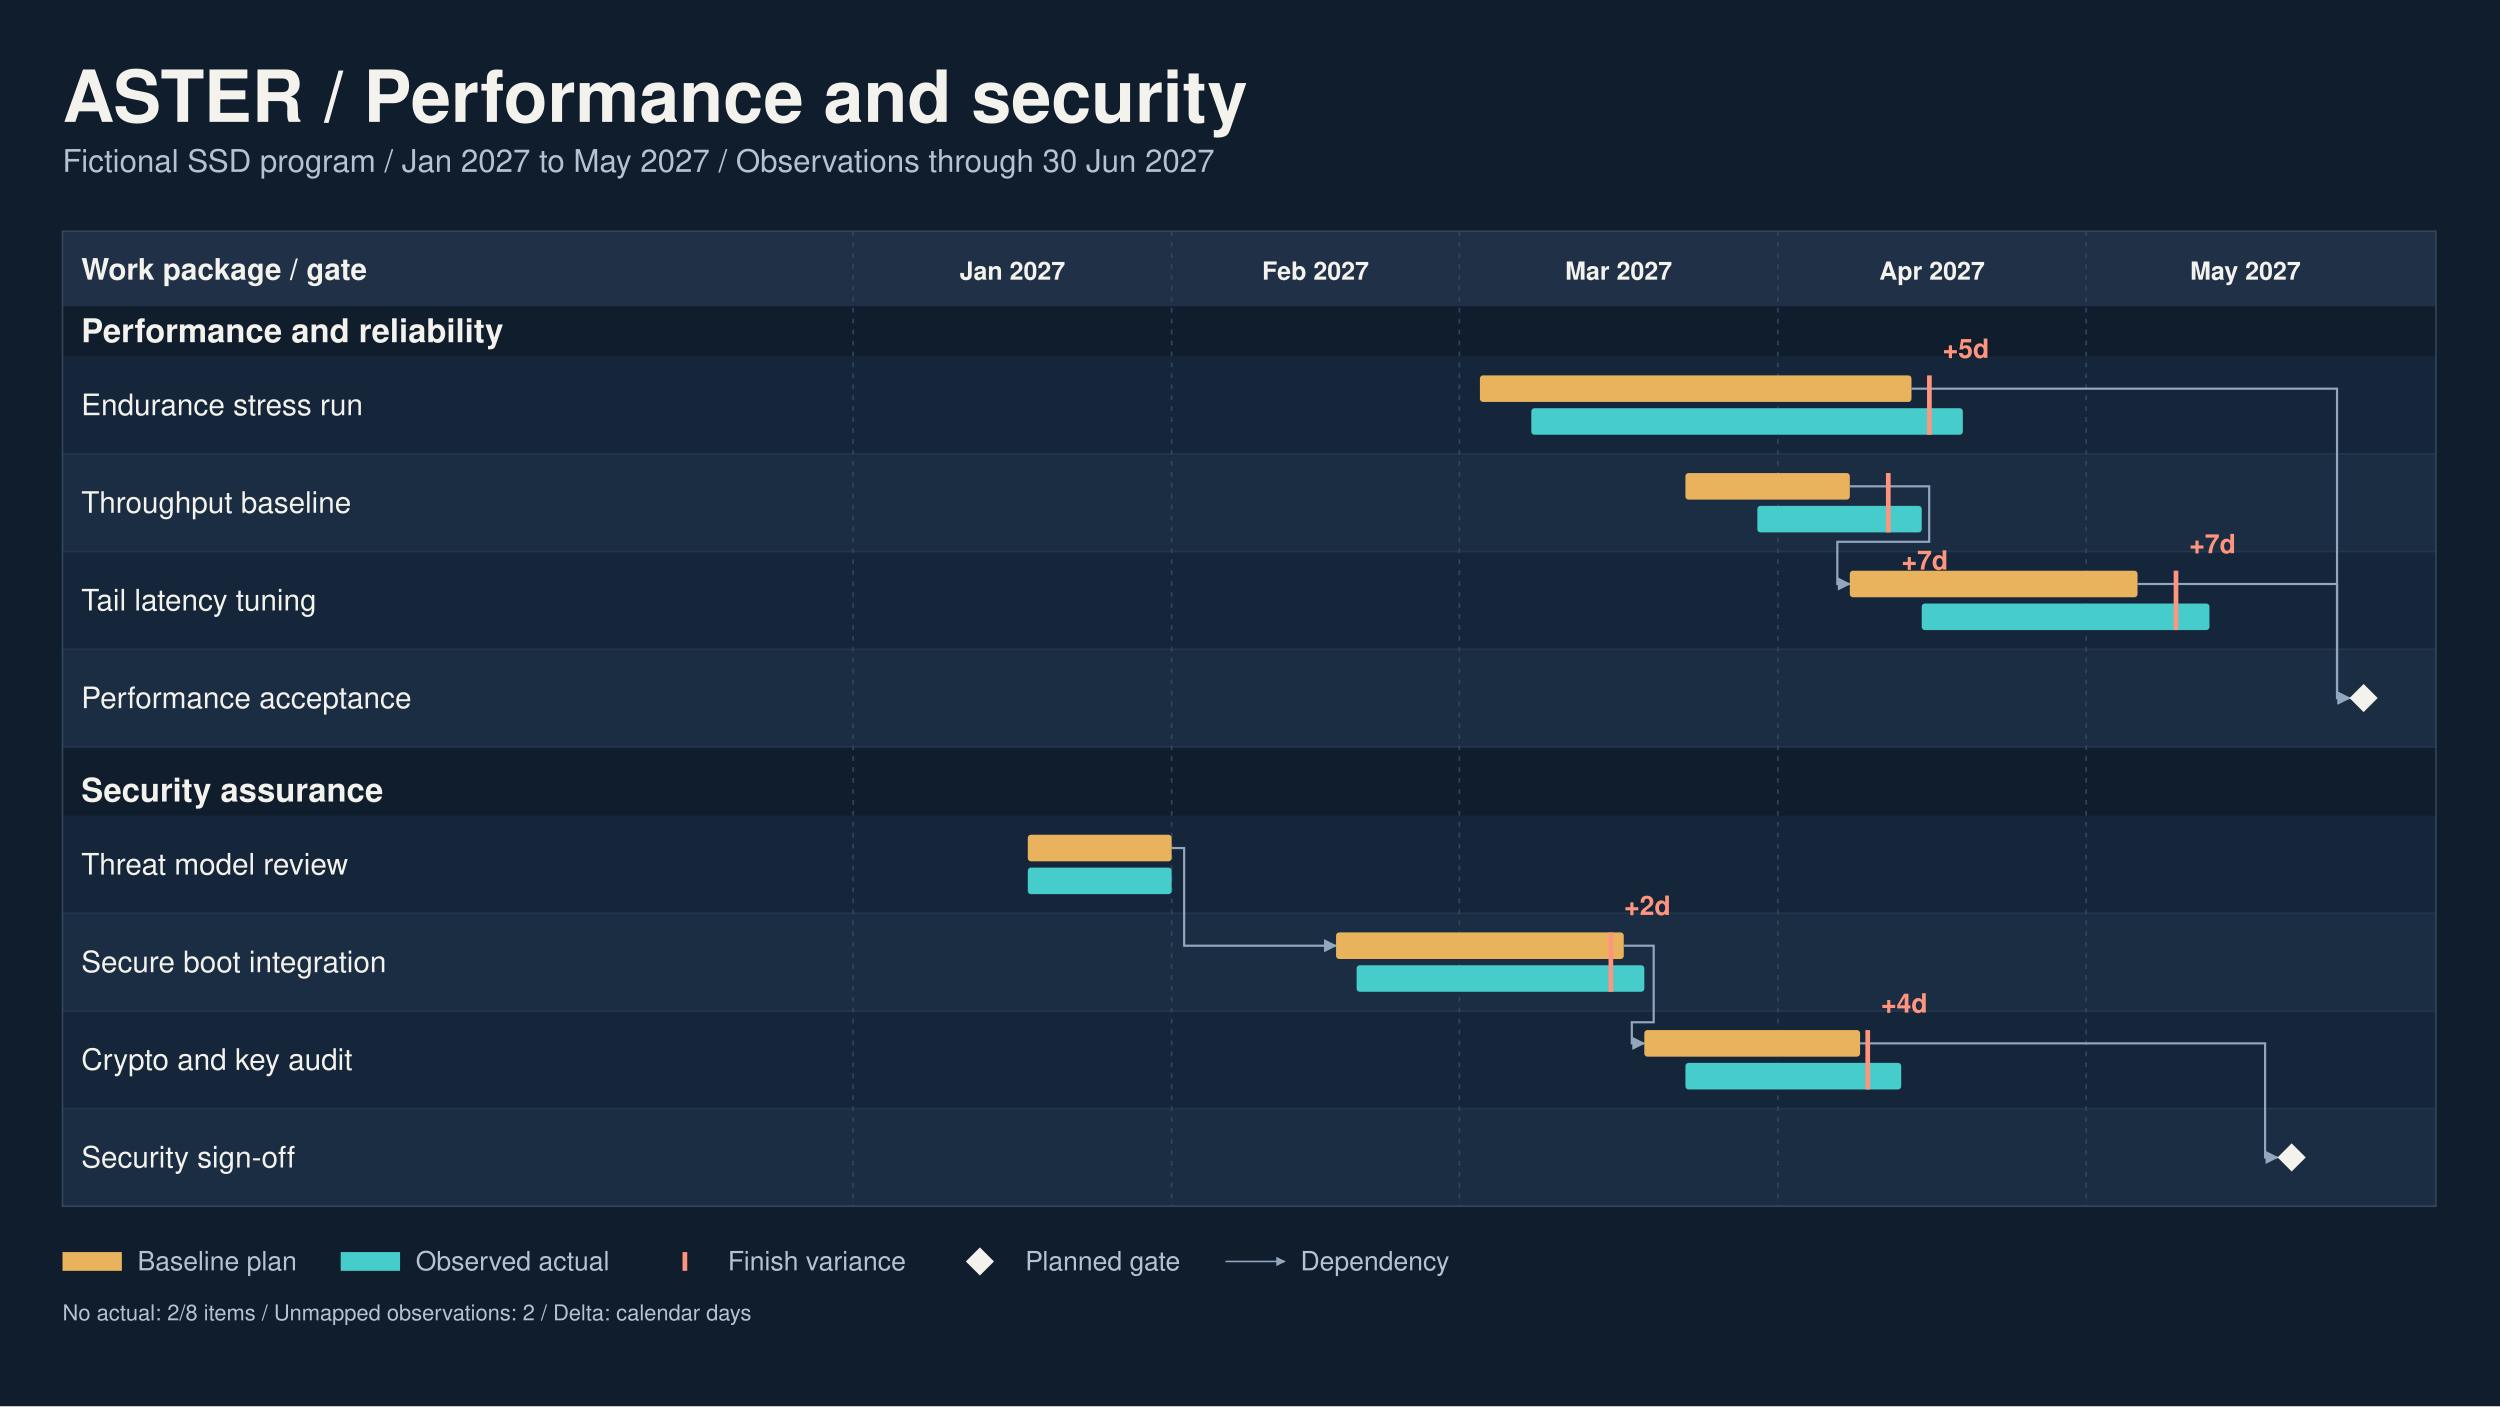
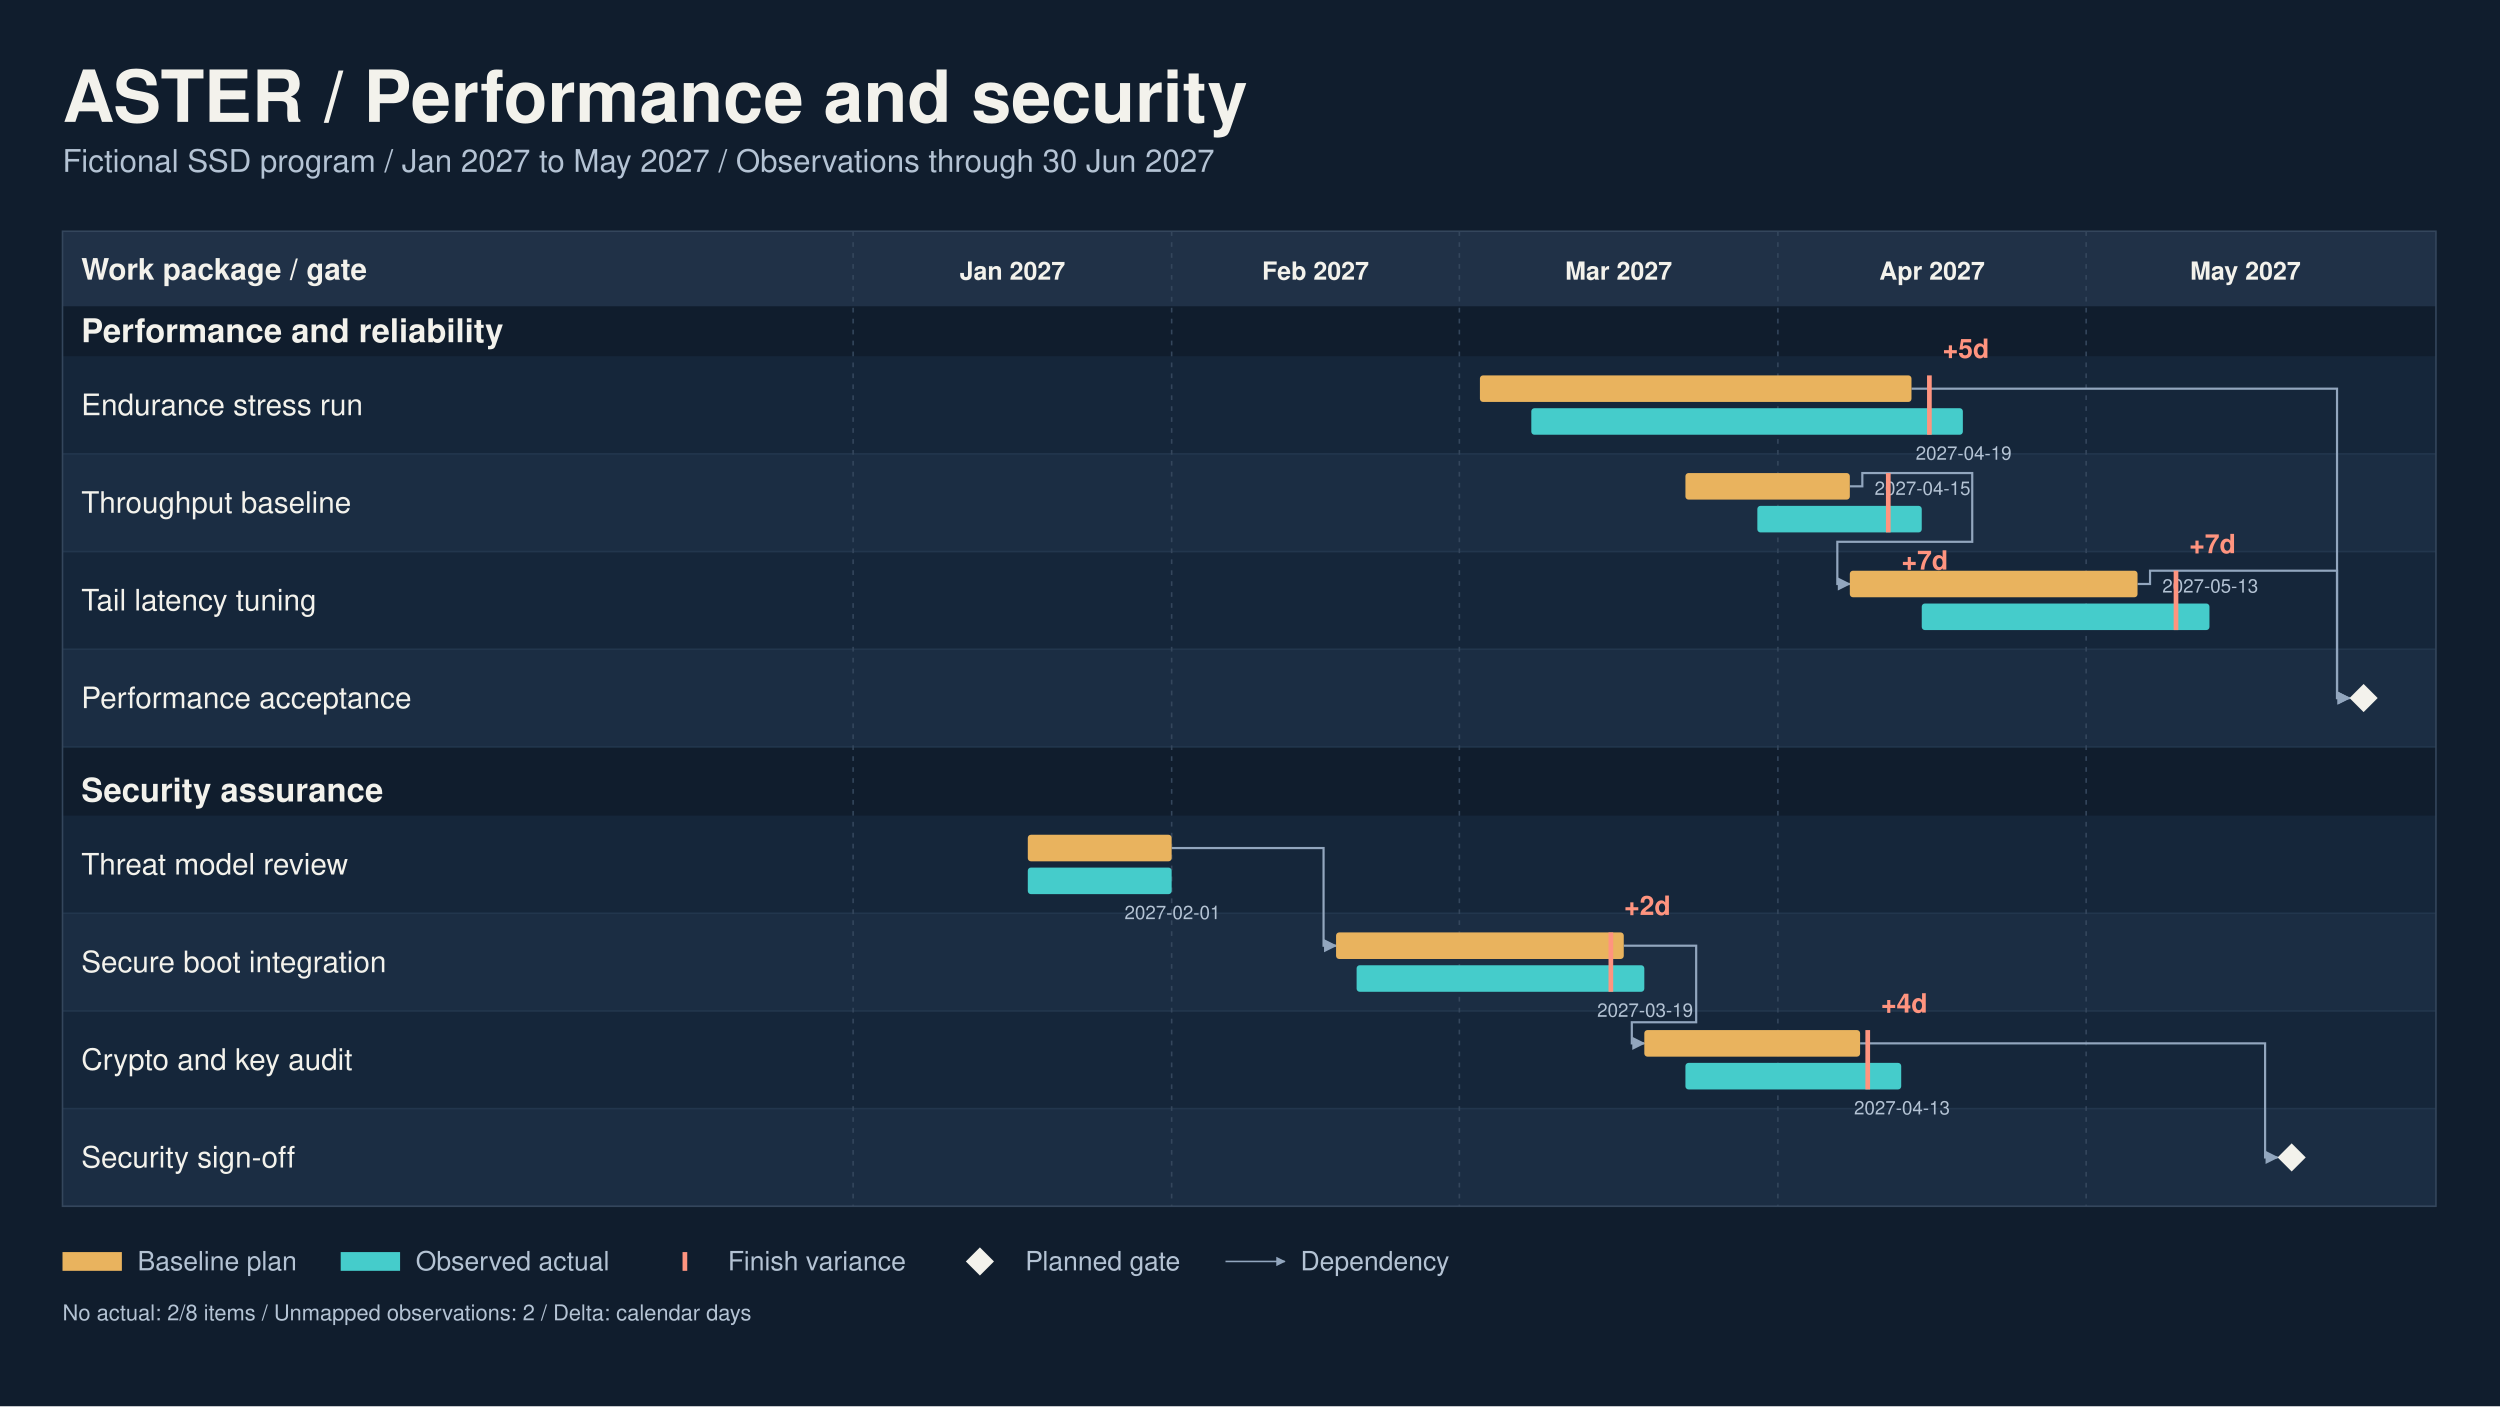
<svg xmlns="http://www.w3.org/2000/svg" width="1600" height="900" viewBox="0 0 1600 900" role="img" aria-labelledby="title desc">
  <defs>
    <marker id="dependency-arrow" markerWidth="6" markerHeight="6" refX="5.5" refY="3.0" orient="auto">
      <path d="M0 0L6 3.0L0 6Z" fill="#92A6BE" />
    </marker>
  </defs>
  <rect width="1600" height="900" fill="#101D2D" />
  <text data-purpose="heading" data-source-ref="project" x="40" y="78" font-family="Nimbus Sans, Arial, sans-serif" font-size="46" font-weight="700" letter-spacing="0" fill="#F3F2EC" text-anchor="start">ASTER / Performance and security</text>
  <text data-purpose="subtitle" data-source-ref="view:window" x="40" y="110" font-family="Nimbus Sans, Arial, sans-serif" font-size="20" font-weight="400" letter-spacing="0" fill="#B4C3D4" text-anchor="start">Fictional SSD program / Jan 2027 to May 2027 / Observations through 30 Jun 2027</text>
  <rect data-purpose="table-header" data-source-ref="" x="40" y="148" width="1519" height="48" fill="#203147" />
  <text data-purpose="table-header" data-source-ref="" x="52" y="179" font-family="Nimbus Sans, Arial, sans-serif" font-size="19" font-weight="700" letter-spacing="0" fill="#F3F2EC" text-anchor="start">Work package / gate</text>
  <text data-purpose="group-header" data-source-ref="performance" x="52" y="219" font-family="Nimbus Sans, Arial, sans-serif" font-size="21" font-weight="700" letter-spacing="0" fill="#F3F2EC" text-anchor="start">Performance and reliability</text>
  <rect data-purpose="group-surface" data-source-ref="performance" x="40" y="228" width="1519" height="250" fill="#15263A" opacity="1" />
  <path data-purpose="table-row" d="M40 290.5H1559" stroke="#22364D" />
  <rect data-purpose="row-shade" data-source-ref="benchmark" x="40" y="290.5" width="1519" height="62.5" fill="#22364D" opacity="0.45" />
  <path data-purpose="table-row" d="M40 353H1559" stroke="#22364D" />
  <path data-purpose="table-row" d="M40 415.5H1559" stroke="#22364D" />
  <rect data-purpose="row-shade" data-source-ref="perf-exit" x="40" y="415.5" width="1519" height="62.5" fill="#22364D" opacity="0.45" />
  <path data-purpose="table-row" d="M40 478H1559" stroke="#22364D" />
  <text data-purpose="group-header" data-source-ref="security" x="52" y="513" font-family="Nimbus Sans, Arial, sans-serif" font-size="21" font-weight="700" letter-spacing="0" fill="#F3F2EC" text-anchor="start">Security assurance</text>
  <rect data-purpose="group-surface" data-source-ref="security" x="40" y="522" width="1519" height="250" fill="#15263A" opacity="1" />
  <path data-purpose="table-row" d="M40 584.5H1559" stroke="#22364D" />
  <rect data-purpose="row-shade" data-source-ref="secure-boot" x="40" y="584.5" width="1519" height="62.5" fill="#22364D" opacity="0.45" />
  <path data-purpose="table-row" d="M40 647H1559" stroke="#22364D" />
  <path data-purpose="table-row" d="M40 709.5H1559" stroke="#22364D" />
  <rect data-purpose="row-shade" data-source-ref="security-exit" x="40" y="709.5" width="1519" height="62.5" fill="#22364D" opacity="0.45" />
  <path data-purpose="table-row" d="M40 772H1559" stroke="#22364D" />
  <text data-purpose="axis-band" data-source-ref="" x="647.93" y="179" font-family="Nimbus Sans, Arial, sans-serif" font-size="16" font-weight="700" letter-spacing="0" fill="#F3F2EC" text-anchor="middle">Jan 2027</text>
  <text data-purpose="axis-band" data-source-ref="" x="841.93" y="179" font-family="Nimbus Sans, Arial, sans-serif" font-size="16" font-weight="700" letter-spacing="0" fill="#F3F2EC" text-anchor="middle">Feb 2027</text>
  <text data-purpose="axis-band" data-source-ref="" x="1035.92" y="179" font-family="Nimbus Sans, Arial, sans-serif" font-size="16" font-weight="700" letter-spacing="0" fill="#F3F2EC" text-anchor="middle">Mar 2027</text>
  <text data-purpose="axis-band" data-source-ref="" x="1236.5" y="179" font-family="Nimbus Sans, Arial, sans-serif" font-size="16" font-weight="700" letter-spacing="0" fill="#F3F2EC" text-anchor="middle">Apr 2027</text>
  <text data-purpose="axis-band" data-source-ref="" x="1437.07" y="179" font-family="Nimbus Sans, Arial, sans-serif" font-size="16" font-weight="700" letter-spacing="0" fill="#F3F2EC" text-anchor="middle">May 2027</text>
  <path data-purpose="axis-major" data-scale-id="primary" d="M546 148V772" stroke="#34465C" stroke-dasharray="3 4" />
  <path data-purpose="axis-major" data-scale-id="primary" d="M749.86 148V772" stroke="#34465C" stroke-dasharray="3 4" />
  <path data-purpose="axis-major" data-scale-id="primary" d="M933.99 148V772" stroke="#34465C" stroke-dasharray="3 4" />
  <path data-purpose="axis-major" data-scale-id="primary" d="M1137.85 148V772" stroke="#34465C" stroke-dasharray="3 4" />
  <path data-purpose="axis-major" data-scale-id="primary" d="M1335.14 148V772" stroke="#34465C" stroke-dasharray="3 4" />
  <rect data-purpose="table-frame" x="40" y="148" width="1519" height="624" fill="none" stroke="#34465C" />
-   <path data-purpose="routed-connector" data-source-ref="benchmark-qos" data-from-endpoint="end" data-to-endpoint="start" d="M1183.89 311.25L1191.89 311.25L1234.68 311.25L1234.68 346.75L1175.89 346.75L1175.89 373.75L1183.89 373.75" fill="none" stroke="#92A6BE" stroke-width="1.4" marker-end="url(#dependency-arrow)" />
-   <path data-purpose="routed-connector" data-source-ref="qos-perf" data-from-endpoint="end" data-to-endpoint="at" d="M1368.02 373.75L1376.02 373.75L1495.7 373.75L1495.7 446.75L1503.7 446.75" fill="none" stroke="#92A6BE" stroke-width="1.4" marker-end="url(#dependency-arrow)" />
+   <path data-purpose="routed-connector" data-source-ref="benchmark-qos" data-from-endpoint="end" data-to-endpoint="start" d="M1183.89 311.25L1191.89 311.25L1191.89 302.75L1262.23 302.75L1262.23 346.75L1175.89 346.75L1175.89 373.75L1183.89 373.75" fill="none" stroke="#92A6BE" stroke-width="1.4" marker-end="url(#dependency-arrow)" />
+   <path data-purpose="routed-connector" data-source-ref="qos-perf" data-from-endpoint="end" data-to-endpoint="at" d="M1368.02 373.75L1376.02 373.75L1376.02 365.25L1495.7 365.25L1495.7 446.75L1503.7 446.75" fill="none" stroke="#92A6BE" stroke-width="1.4" marker-end="url(#dependency-arrow)" />
  <path data-purpose="routed-connector" data-source-ref="endurance-perf" data-from-endpoint="end" data-to-endpoint="at" d="M1223.34 248.75L1231.34 248.75L1495.7 248.75L1495.7 446.75L1503.7 446.75" fill="none" stroke="#92A6BE" stroke-width="1.4" marker-end="url(#dependency-arrow)" />
-   <path data-purpose="routed-connector" data-source-ref="threat-secure" data-from-endpoint="end" data-to-endpoint="start" d="M749.86 542.75L757.86 542.75L757.86 605.25L847.08 605.25L855.08 605.25" fill="none" stroke="#92A6BE" stroke-width="1.4" marker-end="url(#dependency-arrow)" />
-   <path data-purpose="routed-connector" data-source-ref="secure-crypto" data-from-endpoint="end" data-to-endpoint="start" d="M1039.21 605.25L1047.21 605.25L1058.36 605.25L1058.36 654.25L1044.36 654.25L1044.36 667.75L1052.36 667.75" fill="none" stroke="#92A6BE" stroke-width="1.4" marker-end="url(#dependency-arrow)" />
+   <path data-purpose="routed-connector" data-source-ref="threat-secure" data-from-endpoint="end" data-to-endpoint="start" d="M749.86 542.75L757.86 542.75L847.08 542.75L847.08 605.25L855.08 605.25" fill="none" stroke="#92A6BE" stroke-width="1.4" marker-end="url(#dependency-arrow)" />
+   <path data-purpose="routed-connector" data-source-ref="secure-crypto" data-from-endpoint="end" data-to-endpoint="start" d="M1039.21 605.25L1047.21 605.25L1085.55 605.25L1085.55 654.25L1044.36 654.25L1044.36 667.75L1052.36 667.75" fill="none" stroke="#92A6BE" stroke-width="1.4" marker-end="url(#dependency-arrow)" />
  <path data-purpose="routed-connector" data-source-ref="crypto-security" data-from-endpoint="end" data-to-endpoint="at" d="M1190.46 667.75L1198.46 667.75L1449.66 667.75L1449.66 740.75L1457.66 740.75" fill="none" stroke="#92A6BE" stroke-width="1.4" marker-end="url(#dependency-arrow)" />
  <text data-box-x="52" data-box-width="462" data-purpose="table-cell" data-source-ref="endurance" x="52" y="265.71" font-family="Nimbus Sans, Arial, sans-serif" font-size="19" font-weight="400" letter-spacing="0" fill="#F3F2EC" text-anchor="start">Endurance stress run</text>
  <rect data-purpose="planned" data-source-ref="endurance" x="947.15" y="240.25" width="276.2" height="17" fill="#E9B35E" rx="2" />
  <rect data-purpose="actual" data-source-ref="endurance" x="980.03" y="261.25" width="276.2" height="17" fill="#45CCCB" rx="2" />
+   <text data-purpose="actual-date" data-source-ref="endurance" x="1226.04" y="294.25" font-family="Nimbus Sans, Arial, sans-serif" font-size="12" font-weight="400" letter-spacing="0" fill="#B4C3D4" text-anchor="start">2027-04-19</text>
  <rect data-purpose="variance-marker" data-source-ref="endurance" x="1233.31" y="240.25" width="3" height="38" fill="#FF947F" />
  <text data-purpose="variance" data-source-ref="endurance" x="1243.31" y="229.05" font-family="Nimbus Sans, Arial, sans-serif" font-size="17" font-weight="700" letter-spacing="0" fill="#FF947F" text-anchor="start">+5d</text>
  <text data-box-x="52" data-box-width="462" data-purpose="table-cell" data-source-ref="benchmark" x="52" y="328.21" font-family="Nimbus Sans, Arial, sans-serif" font-size="19" font-weight="400" letter-spacing="0" fill="#F3F2EC" text-anchor="start">Throughput baseline</text>
  <rect data-purpose="planned" data-source-ref="benchmark" x="1078.67" y="302.75" width="105.22" height="17" fill="#E9B35E" rx="2" />
  <rect data-purpose="actual" data-source-ref="benchmark" x="1124.7" y="323.75" width="105.22" height="17" fill="#45CCCB" rx="2" />
+   <text data-purpose="actual-date" data-source-ref="benchmark" x="1199.74" y="316.75" font-family="Nimbus Sans, Arial, sans-serif" font-size="12" font-weight="400" letter-spacing="0" fill="#B4C3D4" text-anchor="start">2027-04-15</text>
  <rect data-purpose="variance-marker" data-source-ref="benchmark" x="1207" y="302.75" width="3" height="38" fill="#FF947F" />
  <text data-purpose="variance" data-source-ref="benchmark" x="1217" y="364.55" font-family="Nimbus Sans, Arial, sans-serif" font-size="17" font-weight="700" letter-spacing="0" fill="#FF947F" text-anchor="start">+7d</text>
  <text data-box-x="52" data-box-width="462" data-purpose="table-cell" data-source-ref="qos" x="52" y="390.71" font-family="Nimbus Sans, Arial, sans-serif" font-size="19" font-weight="400" letter-spacing="0" fill="#F3F2EC" text-anchor="start">Tail latency tuning</text>
  <rect data-purpose="planned" data-source-ref="qos" x="1183.89" y="365.25" width="184.13" height="17" fill="#E9B35E" rx="2" />
  <rect data-purpose="actual" data-source-ref="qos" x="1229.92" y="386.25" width="184.13" height="17" fill="#45CCCB" rx="2" />
+   <text data-purpose="actual-date" data-source-ref="qos" x="1383.87" y="379.25" font-family="Nimbus Sans, Arial, sans-serif" font-size="12" font-weight="400" letter-spacing="0" fill="#B4C3D4" text-anchor="start">2027-05-13</text>
  <rect data-purpose="variance-marker" data-source-ref="qos" x="1391.14" y="365.25" width="3" height="38" fill="#FF947F" />
  <text data-purpose="variance" data-source-ref="qos" x="1401.14" y="354.05" font-family="Nimbus Sans, Arial, sans-serif" font-size="17" font-weight="700" letter-spacing="0" fill="#FF947F" text-anchor="start">+7d</text>
  <text data-box-x="52" data-box-width="462" data-purpose="table-cell" data-source-ref="perf-exit" x="52" y="453.21" font-family="Nimbus Sans, Arial, sans-serif" font-size="19" font-weight="400" letter-spacing="0" fill="#F3F2EC" text-anchor="start">Performance acceptance</text>
  <path data-purpose="planned" data-source-ref="perf-exit" d="M1512.7 437.75l9 9l-9 9l-9 -9Z" fill="#F3F2EC" />
  <text data-box-x="52" data-box-width="462" data-purpose="table-cell" data-source-ref="threat" x="52" y="559.71" font-family="Nimbus Sans, Arial, sans-serif" font-size="19" font-weight="400" letter-spacing="0" fill="#F3F2EC" text-anchor="start">Threat model review</text>
  <rect data-purpose="planned" data-source-ref="threat" x="657.79" y="534.25" width="92.07" height="17" fill="#E9B35E" rx="2" />
  <rect data-purpose="actual" data-source-ref="threat" x="657.79" y="555.25" width="92.07" height="17" fill="#45CCCB" rx="2" />
+   <text data-purpose="actual-date" data-source-ref="threat" x="719.68" y="588.25" font-family="Nimbus Sans, Arial, sans-serif" font-size="12" font-weight="400" letter-spacing="0" fill="#B4C3D4" text-anchor="start">2027-02-01</text>
  <text data-box-x="52" data-box-width="462" data-purpose="table-cell" data-source-ref="secure-boot" x="52" y="622.21" font-family="Nimbus Sans, Arial, sans-serif" font-size="19" font-weight="400" letter-spacing="0" fill="#F3F2EC" text-anchor="start">Secure boot integration</text>
  <rect data-purpose="planned" data-source-ref="secure-boot" x="855.08" y="596.75" width="184.13" height="17" fill="#E9B35E" rx="2" />
  <rect data-purpose="actual" data-source-ref="secure-boot" x="868.23" y="617.75" width="184.13" height="17" fill="#45CCCB" rx="2" />
+   <text data-purpose="actual-date" data-source-ref="secure-boot" x="1022.18" y="650.75" font-family="Nimbus Sans, Arial, sans-serif" font-size="12" font-weight="400" letter-spacing="0" fill="#B4C3D4" text-anchor="start">2027-03-19</text>
  <rect data-purpose="variance-marker" data-source-ref="secure-boot" x="1029.45" y="596.75" width="3" height="38" fill="#FF947F" />
  <text data-purpose="variance" data-source-ref="secure-boot" x="1039.45" y="585.55" font-family="Nimbus Sans, Arial, sans-serif" font-size="17" font-weight="700" letter-spacing="0" fill="#FF947F" text-anchor="start">+2d</text>
  <text data-box-x="52" data-box-width="462" data-purpose="table-cell" data-source-ref="crypto" x="52" y="684.71" font-family="Nimbus Sans, Arial, sans-serif" font-size="19" font-weight="400" letter-spacing="0" fill="#F3F2EC" text-anchor="start">Crypto and key audit</text>
  <rect data-purpose="planned" data-source-ref="crypto" x="1052.36" y="659.25" width="138.1" height="17" fill="#E9B35E" rx="2" />
  <rect data-purpose="actual" data-source-ref="crypto" x="1078.67" y="680.25" width="138.1" height="17" fill="#45CCCB" rx="2" />
+   <text data-purpose="actual-date" data-source-ref="crypto" x="1186.58" y="713.25" font-family="Nimbus Sans, Arial, sans-serif" font-size="12" font-weight="400" letter-spacing="0" fill="#B4C3D4" text-anchor="start">2027-04-13</text>
  <rect data-purpose="variance-marker" data-source-ref="crypto" x="1193.85" y="659.25" width="3" height="38" fill="#FF947F" />
  <text data-purpose="variance" data-source-ref="crypto" x="1203.85" y="648.05" font-family="Nimbus Sans, Arial, sans-serif" font-size="17" font-weight="700" letter-spacing="0" fill="#FF947F" text-anchor="start">+4d</text>
  <text data-box-x="52" data-box-width="462" data-purpose="table-cell" data-source-ref="security-exit" x="52" y="747.21" font-family="Nimbus Sans, Arial, sans-serif" font-size="19" font-weight="400" letter-spacing="0" fill="#F3F2EC" text-anchor="start">Security sign-off</text>
  <path data-purpose="planned" data-source-ref="security-exit" d="M1466.66 731.75l9 9l-9 9l-9 -9Z" fill="#F3F2EC" />
  <rect data-purpose="legend-swatch" data-source-ref="" x="40" y="801.33" width="38" height="12" fill="#E9B35E" />
  <text data-purpose="legend-label" data-source-ref="" x="88" y="813" font-family="Nimbus Sans, Arial, sans-serif" font-size="17" font-weight="400" letter-spacing="0" fill="#B4C3D4" text-anchor="start">Baseline plan</text>
  <rect data-purpose="legend-swatch" data-source-ref="" x="218.05" y="801.33" width="38" height="12" fill="#45CCCB" />
  <text data-purpose="legend-label" data-source-ref="" x="266.05" y="813" font-family="Nimbus Sans, Arial, sans-serif" font-size="17" font-weight="400" letter-spacing="0" fill="#B4C3D4" text-anchor="start">Observed actual</text>
  <rect data-purpose="legend-swatch" data-source-ref="" x="436.83" y="801.33" width="3" height="12" fill="#FF947F" />
  <text data-purpose="legend-label" data-source-ref="" x="465.83" y="813" font-family="Nimbus Sans, Arial, sans-serif" font-size="17" font-weight="400" letter-spacing="0" fill="#B4C3D4" text-anchor="start">Finish variance</text>
  <path d="M627.14 798.33l9.0 9.0l-9.0 9.0l-9.0 -9.0Z" fill="#F3F2EC" />
  <text data-purpose="legend-label" data-source-ref="" x="656.14" y="813" font-family="Nimbus Sans, Arial, sans-serif" font-size="17" font-weight="400" letter-spacing="0" fill="#B4C3D4" text-anchor="start">Planned gate</text>
  <path d="M784.32 807.33h38" stroke="#92A6BE" marker-end="url(#dependency-arrow)" />
  <text data-purpose="legend-label" data-source-ref="" x="832.32" y="813" font-family="Nimbus Sans, Arial, sans-serif" font-size="17" font-weight="400" letter-spacing="0" fill="#B4C3D4" text-anchor="start">Dependency</text>
  <text data-purpose="data-coverage" data-source-ref="" x="40" y="845" font-family="Nimbus Sans, Arial, sans-serif" font-size="14" font-weight="400" letter-spacing="0" fill="#B4C3D4" text-anchor="start">No actual: 2/8 items / Unmapped observations: 2 / Delta: calendar days</text>
</svg>
